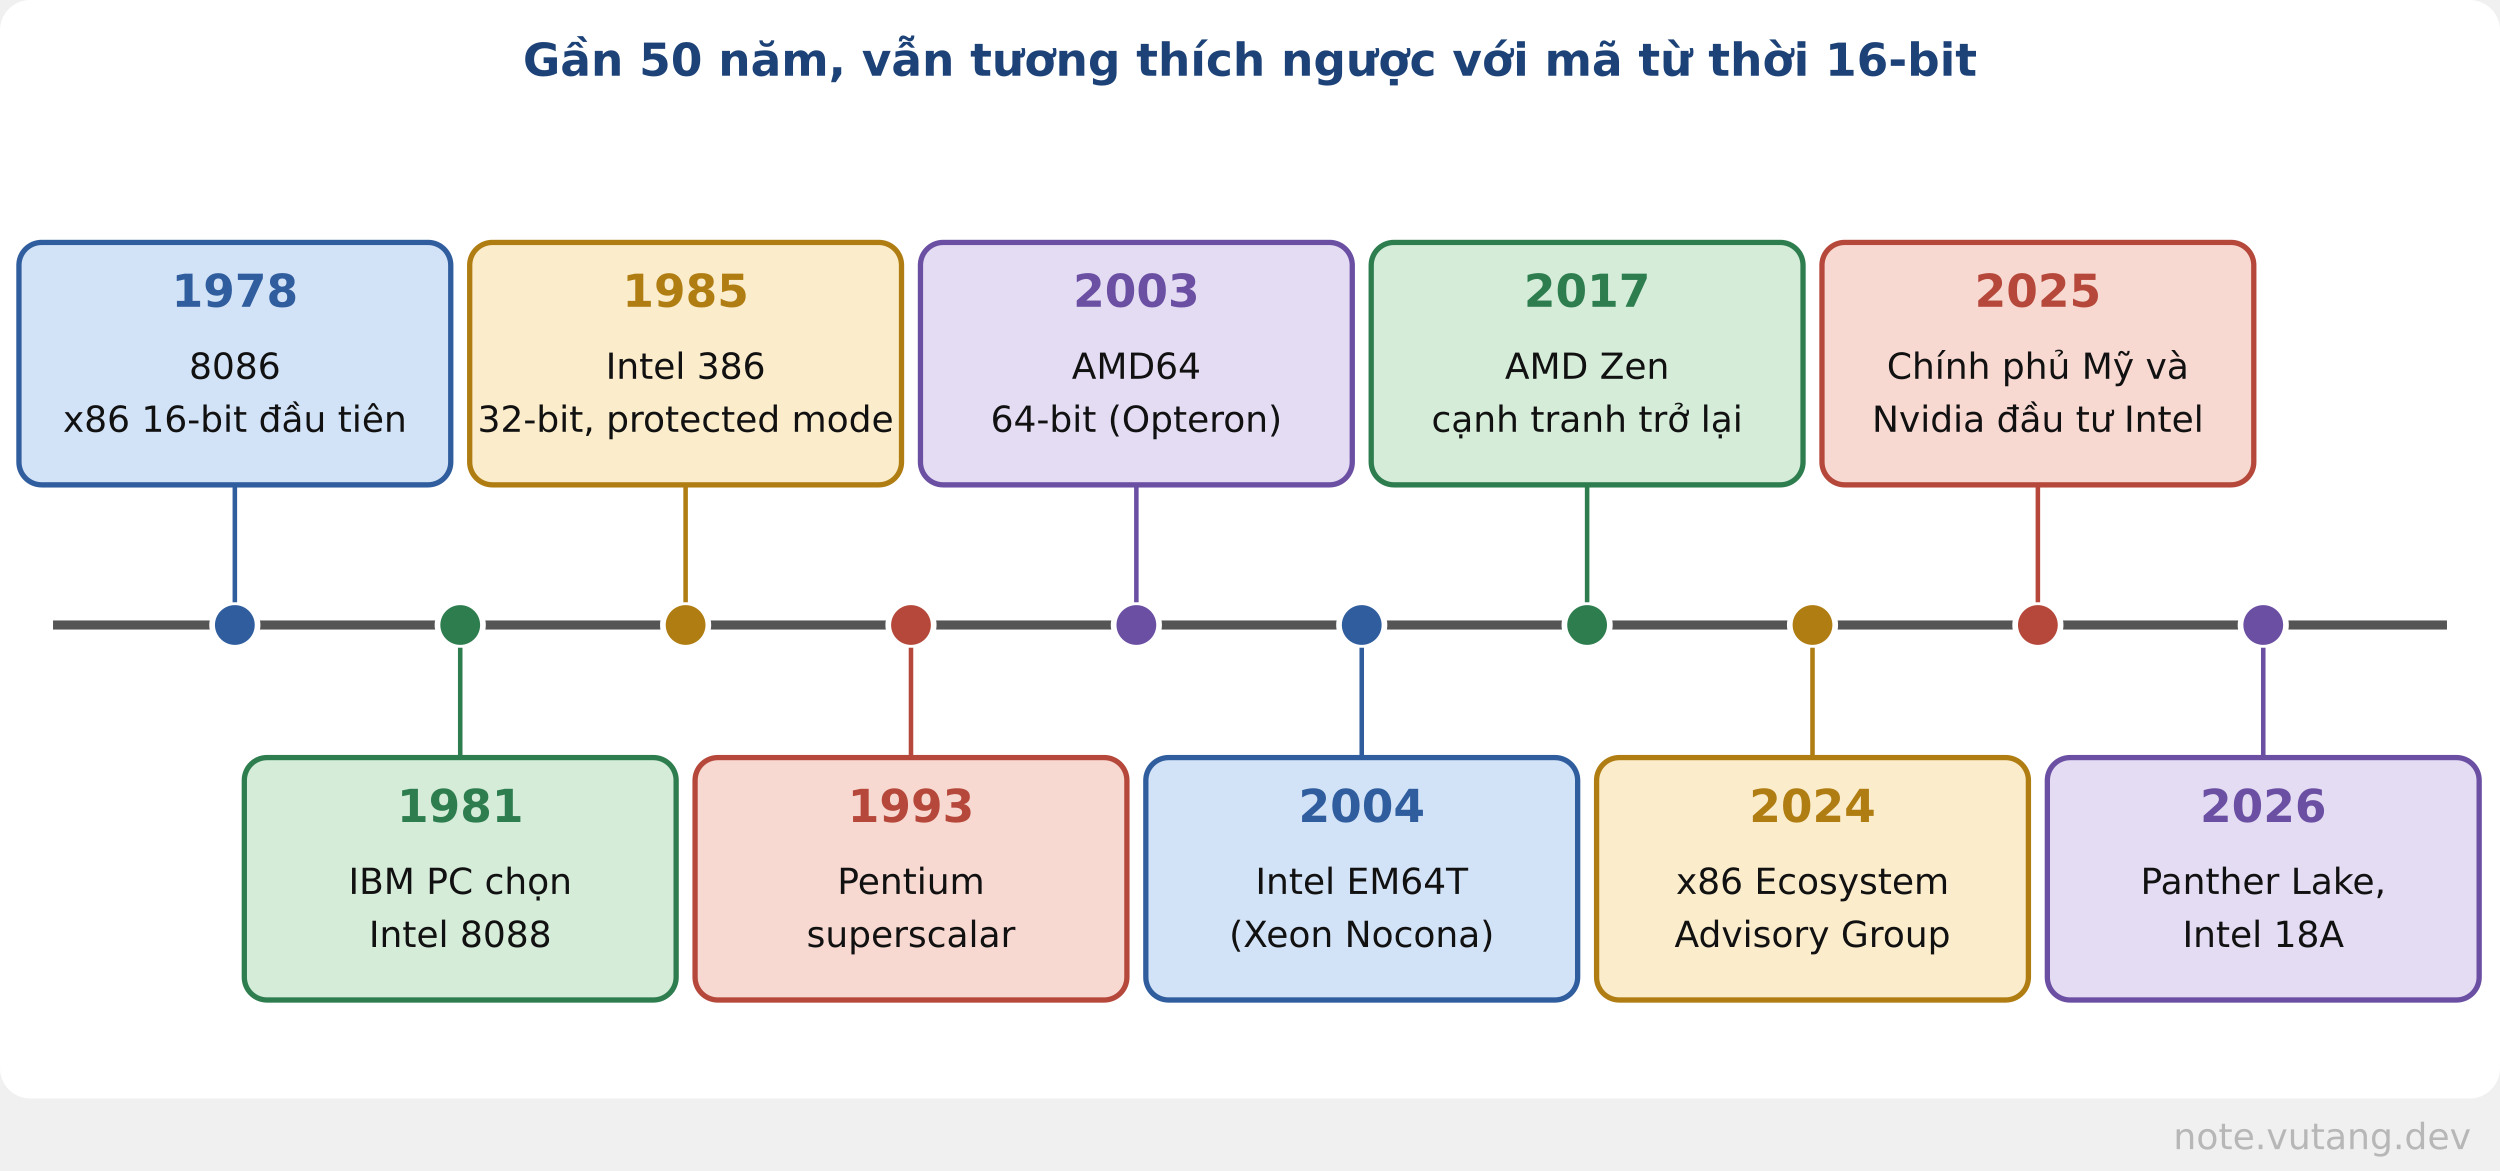
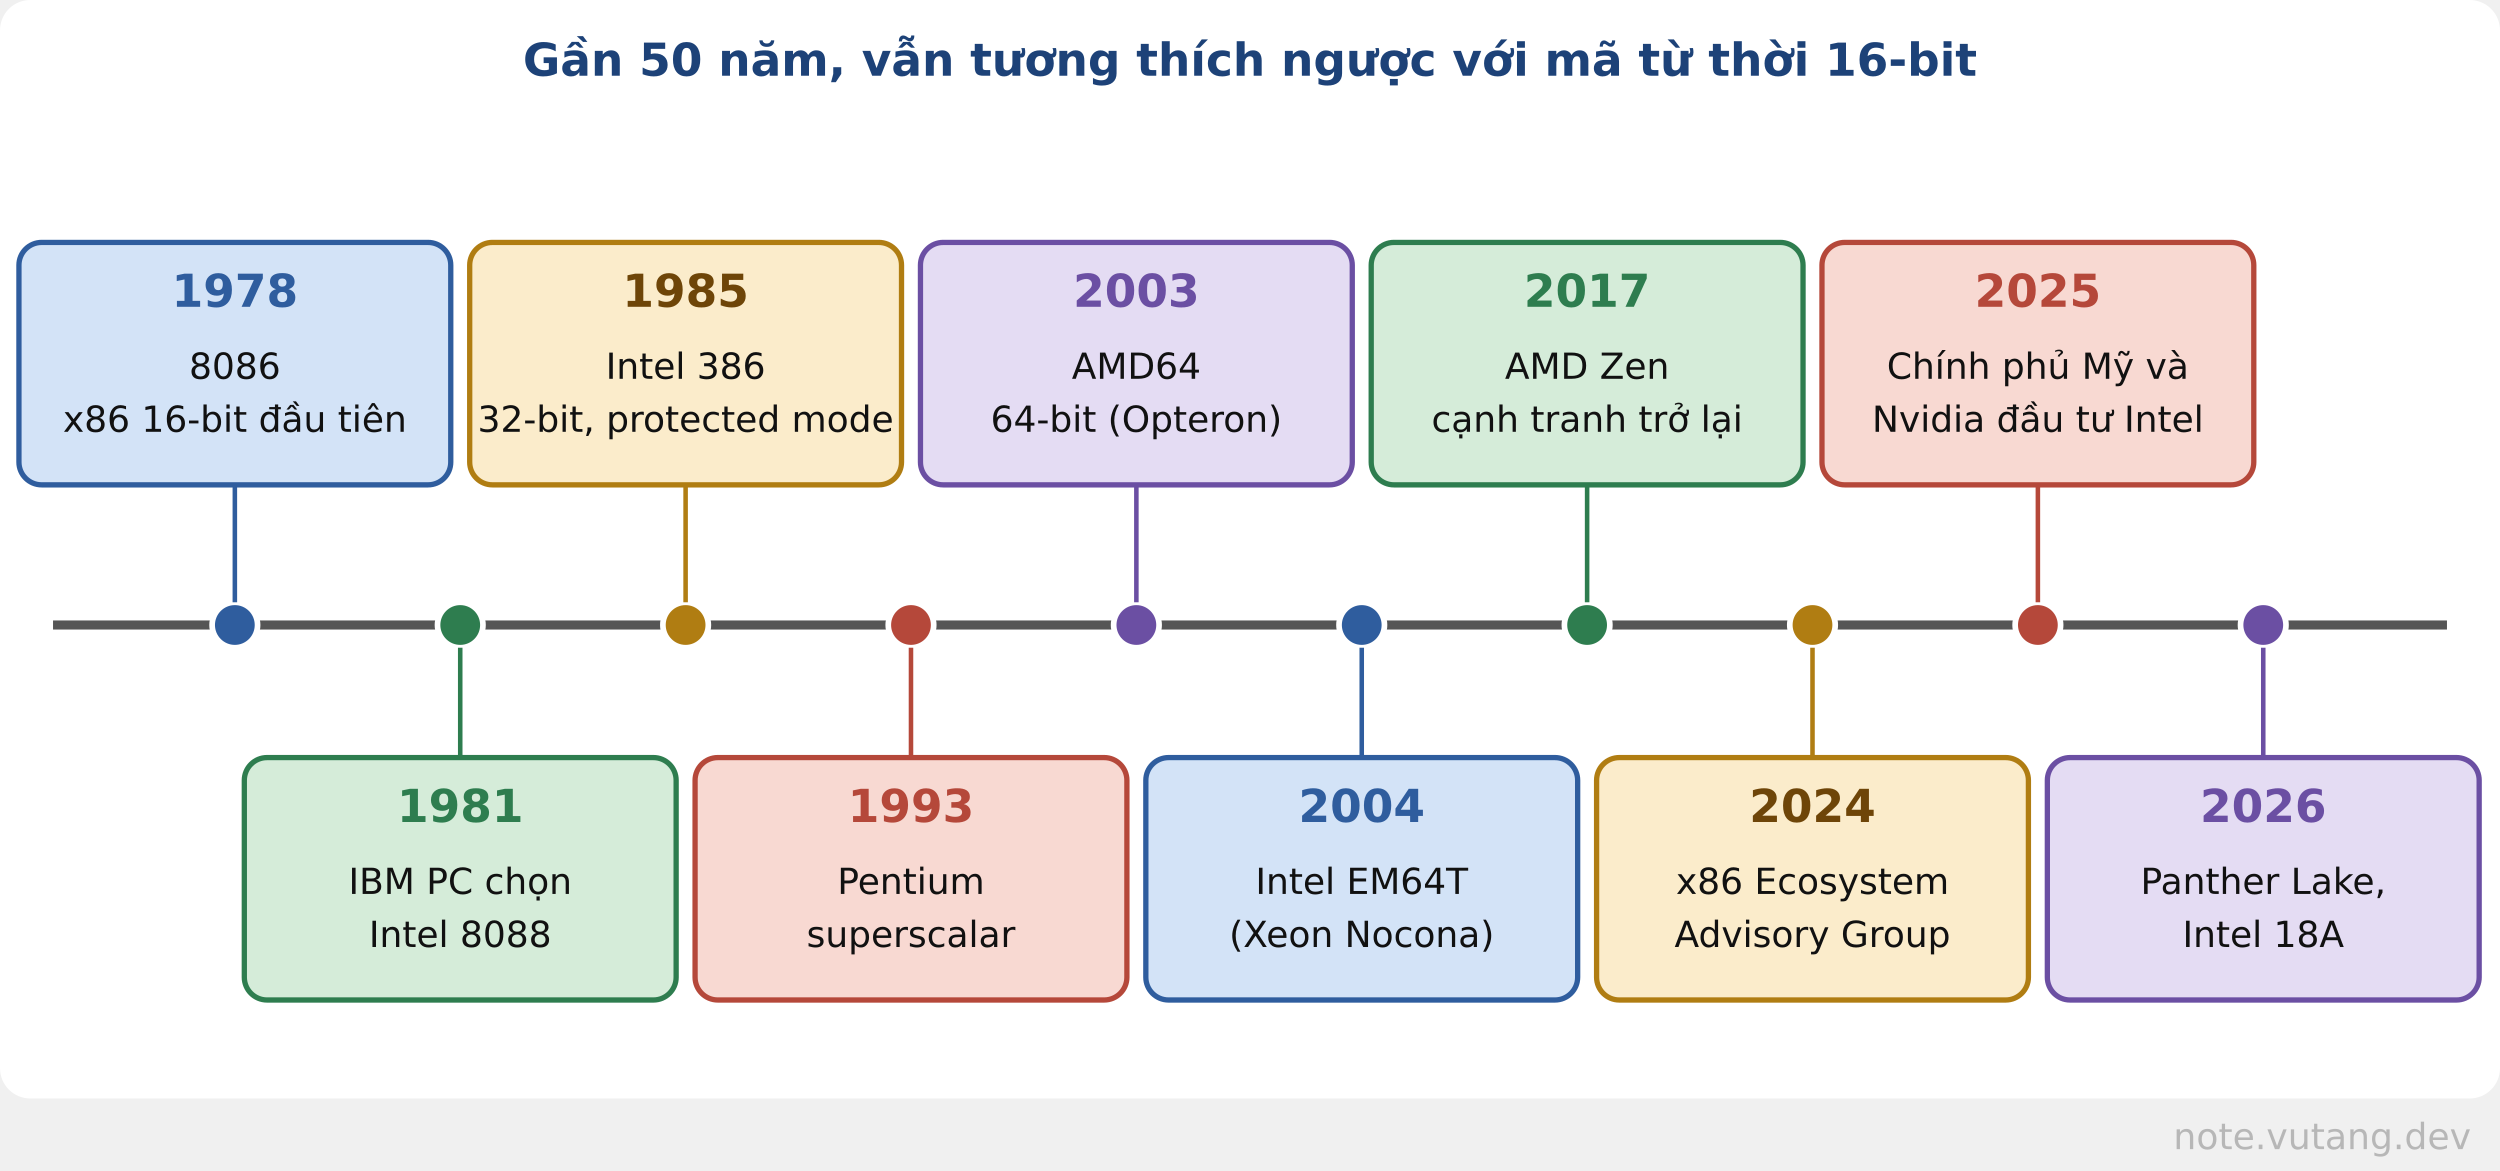
<svg xmlns="http://www.w3.org/2000/svg" role="img" viewBox="0 0 660 309.11" font-family="DejaVu Sans, sans-serif">
  <defs>
    <marker id="ar" viewBox="0 0 10 10" refX="9" refY="5" markerWidth="7" markerHeight="7" orient="auto-start-reverse">
      <path d="M0,0 L10,5 L0,10 z" fill="#444" />
    </marker>
    <marker id="arr" viewBox="0 0 10 10" refX="9" refY="5" markerWidth="7" markerHeight="7" orient="auto-start-reverse">
      <path d="M0,0 L10,5 L0,10 z" fill="#c0392b" />
    </marker>
  </defs>
  <rect x="0" y="0" width="660" height="290" rx="8" fill="#ffffff" />
  <line x1="14" y1="165" x2="646" y2="165" stroke="#555" stroke-width="2.4" />
  <circle cx="62.0" cy="165" r="6" fill="#2f5d9e" stroke="#fff" stroke-width="1.5" />
  <line x1="62.0" y1="159" x2="62.0" y2="128" stroke="#2f5d9e" stroke-width="1.2" />
  <rect x="5.0" y="64" width="114" height="64" rx="6" fill="#d3e3f7" stroke="#2f5d9e" stroke-width="1.4" />
  <text x="62.0" y="81" font-size="12" text-anchor="middle" fill="#2f5d9e" font-weight="bold">1978</text>
  <text x="62.0" y="100" font-size="9.5" text-anchor="middle" fill="#111">8086</text>
  <text x="62.0" y="114" font-size="9.5" text-anchor="middle" fill="#111">x86 16-bit đầu tiên</text>
  <circle cx="121.5" cy="165" r="6" fill="#2e7d4f" stroke="#fff" stroke-width="1.5" />
  <line x1="121.5" y1="171" x2="121.5" y2="200" stroke="#2e7d4f" stroke-width="1.2" />
  <rect x="64.5" y="200" width="114" height="64" rx="6" fill="#d5ecd9" stroke="#2e7d4f" stroke-width="1.4" />
  <text x="121.5" y="217" font-size="12" text-anchor="middle" fill="#2e7d4f" font-weight="bold">1981</text>
  <text x="121.5" y="236" font-size="9.5" text-anchor="middle" fill="#111">IBM PC chọn</text>
  <text x="121.5" y="250" font-size="9.5" text-anchor="middle" fill="#111">Intel 8088</text>
  <circle cx="181.0" cy="165" r="6" fill="#b07d12" stroke="#fff" stroke-width="1.5" />
  <line x1="181.0" y1="159" x2="181.0" y2="128" stroke="#b07d12" stroke-width="1.2" />
  <rect x="124.0" y="64" width="114" height="64" rx="6" fill="#fbeccb" stroke="#b07d12" stroke-width="1.4" />
-   <text x="181.0" y="81" font-size="12" text-anchor="middle" fill="#b07d12" font-weight="bold">1985</text>
+   <text x="181.0" y="81" font-size="12" text-anchor="middle" fill="#6e4508" font-weight="bold">1985</text>
  <text x="181.0" y="100" font-size="9.5" text-anchor="middle" fill="#111">Intel 386</text>
  <text x="181.0" y="114" font-size="9.5" text-anchor="middle" fill="#111">32-bit, protected mode</text>
  <circle cx="240.5" cy="165" r="6" fill="#b5483a" stroke="#fff" stroke-width="1.5" />
  <line x1="240.5" y1="171" x2="240.5" y2="200" stroke="#b5483a" stroke-width="1.2" />
  <rect x="183.5" y="200" width="114" height="64" rx="6" fill="#f8d9d2" stroke="#b5483a" stroke-width="1.4" />
  <text x="240.5" y="217" font-size="12" text-anchor="middle" fill="#b5483a" font-weight="bold">1993</text>
  <text x="240.5" y="236" font-size="9.5" text-anchor="middle" fill="#111">Pentium</text>
  <text x="240.5" y="250" font-size="9.5" text-anchor="middle" fill="#111">superscalar</text>
  <circle cx="300.0" cy="165" r="6" fill="#6b4fa3" stroke="#fff" stroke-width="1.5" />
  <line x1="300.0" y1="159" x2="300.0" y2="128" stroke="#6b4fa3" stroke-width="1.2" />
  <rect x="243.0" y="64" width="114" height="64" rx="6" fill="#e4dcf3" stroke="#6b4fa3" stroke-width="1.4" />
  <text x="300.0" y="81" font-size="12" text-anchor="middle" fill="#6b4fa3" font-weight="bold">2003</text>
  <text x="300.0" y="100" font-size="9.5" text-anchor="middle" fill="#111">AMD64</text>
  <text x="300.0" y="114" font-size="9.5" text-anchor="middle" fill="#111">64-bit (Opteron)</text>
  <circle cx="359.5" cy="165" r="6" fill="#2f5d9e" stroke="#fff" stroke-width="1.5" />
  <line x1="359.5" y1="171" x2="359.5" y2="200" stroke="#2f5d9e" stroke-width="1.2" />
  <rect x="302.5" y="200" width="114" height="64" rx="6" fill="#d3e3f7" stroke="#2f5d9e" stroke-width="1.4" />
  <text x="359.5" y="217" font-size="12" text-anchor="middle" fill="#2f5d9e" font-weight="bold">2004</text>
  <text x="359.5" y="236" font-size="9.5" text-anchor="middle" fill="#111">Intel EM64T</text>
  <text x="359.5" y="250" font-size="9.5" text-anchor="middle" fill="#111">(Xeon Nocona)</text>
  <circle cx="419.0" cy="165" r="6" fill="#2e7d4f" stroke="#fff" stroke-width="1.5" />
  <line x1="419.0" y1="159" x2="419.0" y2="128" stroke="#2e7d4f" stroke-width="1.2" />
  <rect x="362.0" y="64" width="114" height="64" rx="6" fill="#d5ecd9" stroke="#2e7d4f" stroke-width="1.4" />
  <text x="419.0" y="81" font-size="12" text-anchor="middle" fill="#2e7d4f" font-weight="bold">2017</text>
  <text x="419.0" y="100" font-size="9.5" text-anchor="middle" fill="#111">AMD Zen</text>
  <text x="419.0" y="114" font-size="9.5" text-anchor="middle" fill="#111">cạnh tranh trở lại</text>
  <circle cx="478.5" cy="165" r="6" fill="#b07d12" stroke="#fff" stroke-width="1.5" />
  <line x1="478.5" y1="171" x2="478.5" y2="200" stroke="#b07d12" stroke-width="1.2" />
  <rect x="421.5" y="200" width="114" height="64" rx="6" fill="#fbeccb" stroke="#b07d12" stroke-width="1.4" />
-   <text x="478.5" y="217" font-size="12" text-anchor="middle" fill="#b07d12" font-weight="bold">2024</text>
+   <text x="478.5" y="217" font-size="12" text-anchor="middle" fill="#6e4508" font-weight="bold">2024</text>
  <text x="478.5" y="236" font-size="9.5" text-anchor="middle" fill="#111">x86 Ecosystem</text>
  <text x="478.5" y="250" font-size="9.5" text-anchor="middle" fill="#111">Advisory Group</text>
  <circle cx="538.0" cy="165" r="6" fill="#b5483a" stroke="#fff" stroke-width="1.5" />
  <line x1="538.0" y1="159" x2="538.0" y2="128" stroke="#b5483a" stroke-width="1.2" />
  <rect x="481.0" y="64" width="114" height="64" rx="6" fill="#f8d9d2" stroke="#b5483a" stroke-width="1.4" />
  <text x="538.0" y="81" font-size="12" text-anchor="middle" fill="#b5483a" font-weight="bold">2025</text>
  <text x="538.0" y="100" font-size="9.5" text-anchor="middle" fill="#111">Chính phủ Mỹ và</text>
  <text x="538.0" y="114" font-size="9.5" text-anchor="middle" fill="#111">Nvidia đầu tư Intel</text>
  <circle cx="597.5" cy="165" r="6" fill="#6b4fa3" stroke="#fff" stroke-width="1.5" />
  <line x1="597.5" y1="171" x2="597.5" y2="200" stroke="#6b4fa3" stroke-width="1.2" />
  <rect x="540.5" y="200" width="114" height="64" rx="6" fill="#e4dcf3" stroke="#6b4fa3" stroke-width="1.4" />
  <text x="597.5" y="217" font-size="12" text-anchor="middle" fill="#6b4fa3" font-weight="bold">2026</text>
  <text x="597.5" y="236" font-size="9.5" text-anchor="middle" fill="#111">Panther Lake,</text>
  <text x="597.5" y="250" font-size="9.5" text-anchor="middle" fill="#111">Intel 18A</text>
  <text x="330" y="20" font-size="12" text-anchor="middle" fill="#1d4278" font-weight="bold">Gần 50 năm, vẫn tương thích ngược với mã từ thời 16-bit</text>
  <text id="wm" x="652.36" y="303.37" text-anchor="end" font-size="9.55" font-family="DejaVu Sans, sans-serif" style="fill:#888;fill-opacity:0.55">note.vutang.dev</text>
</svg>
